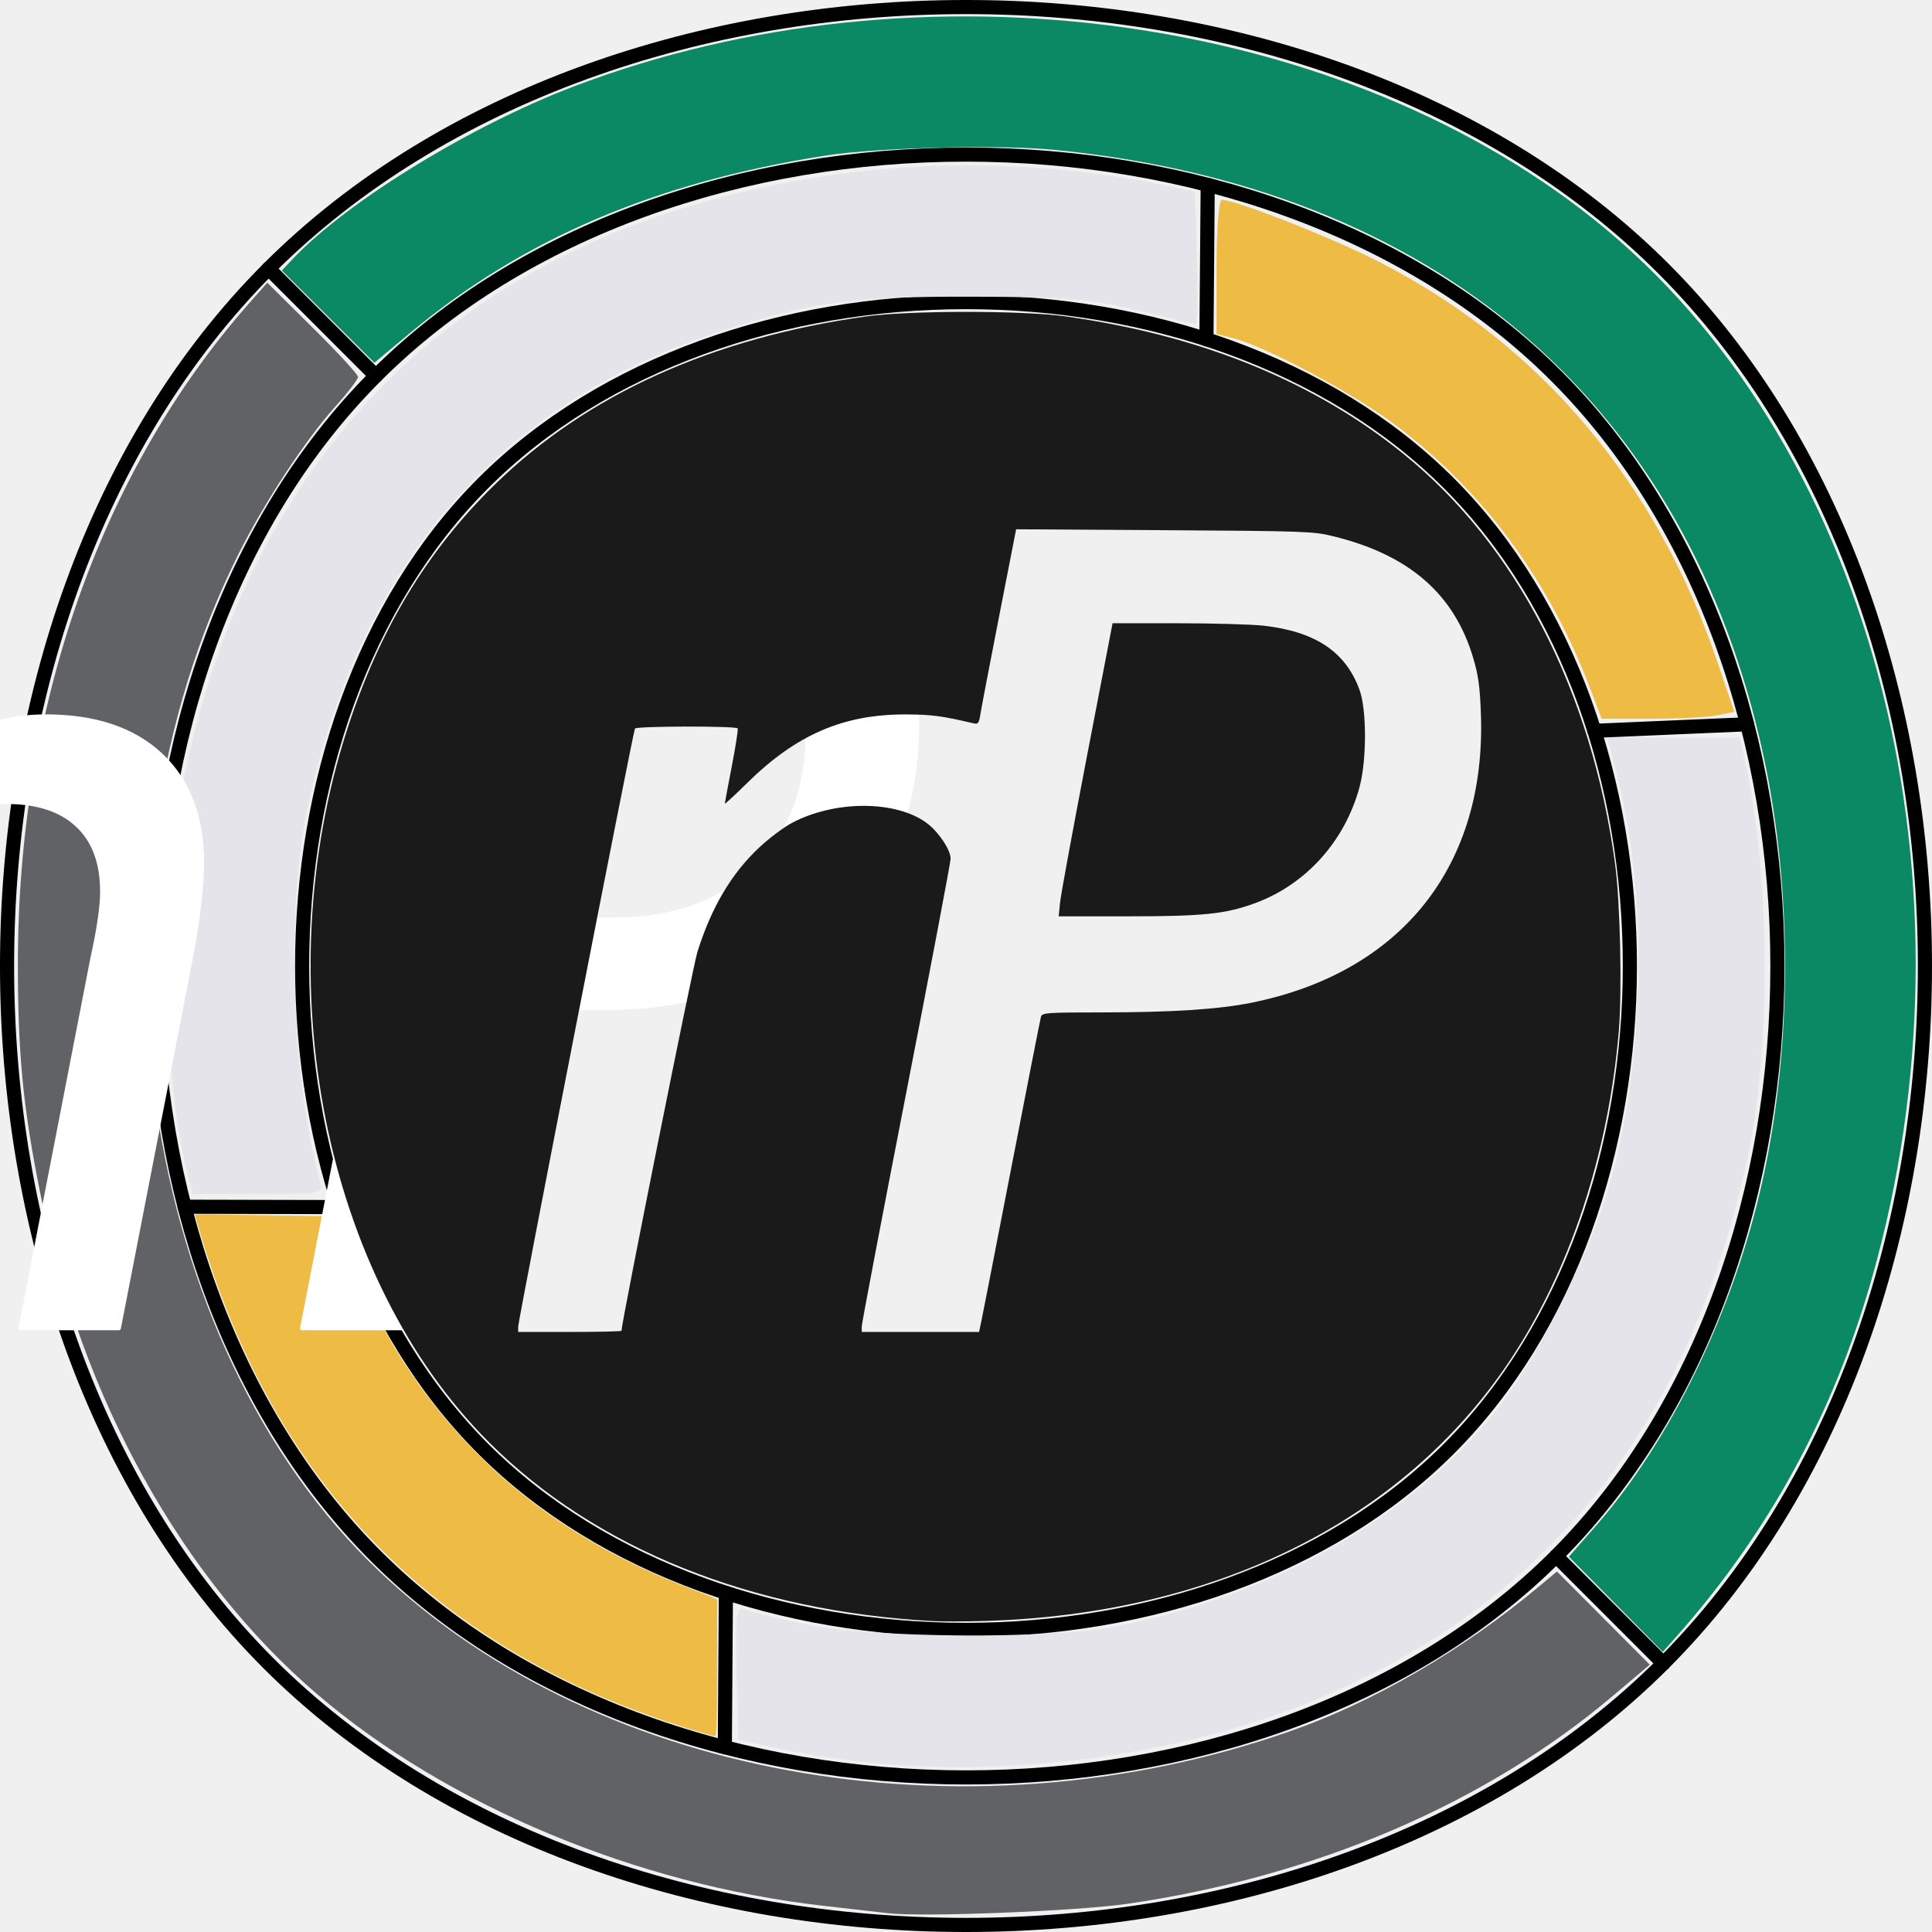
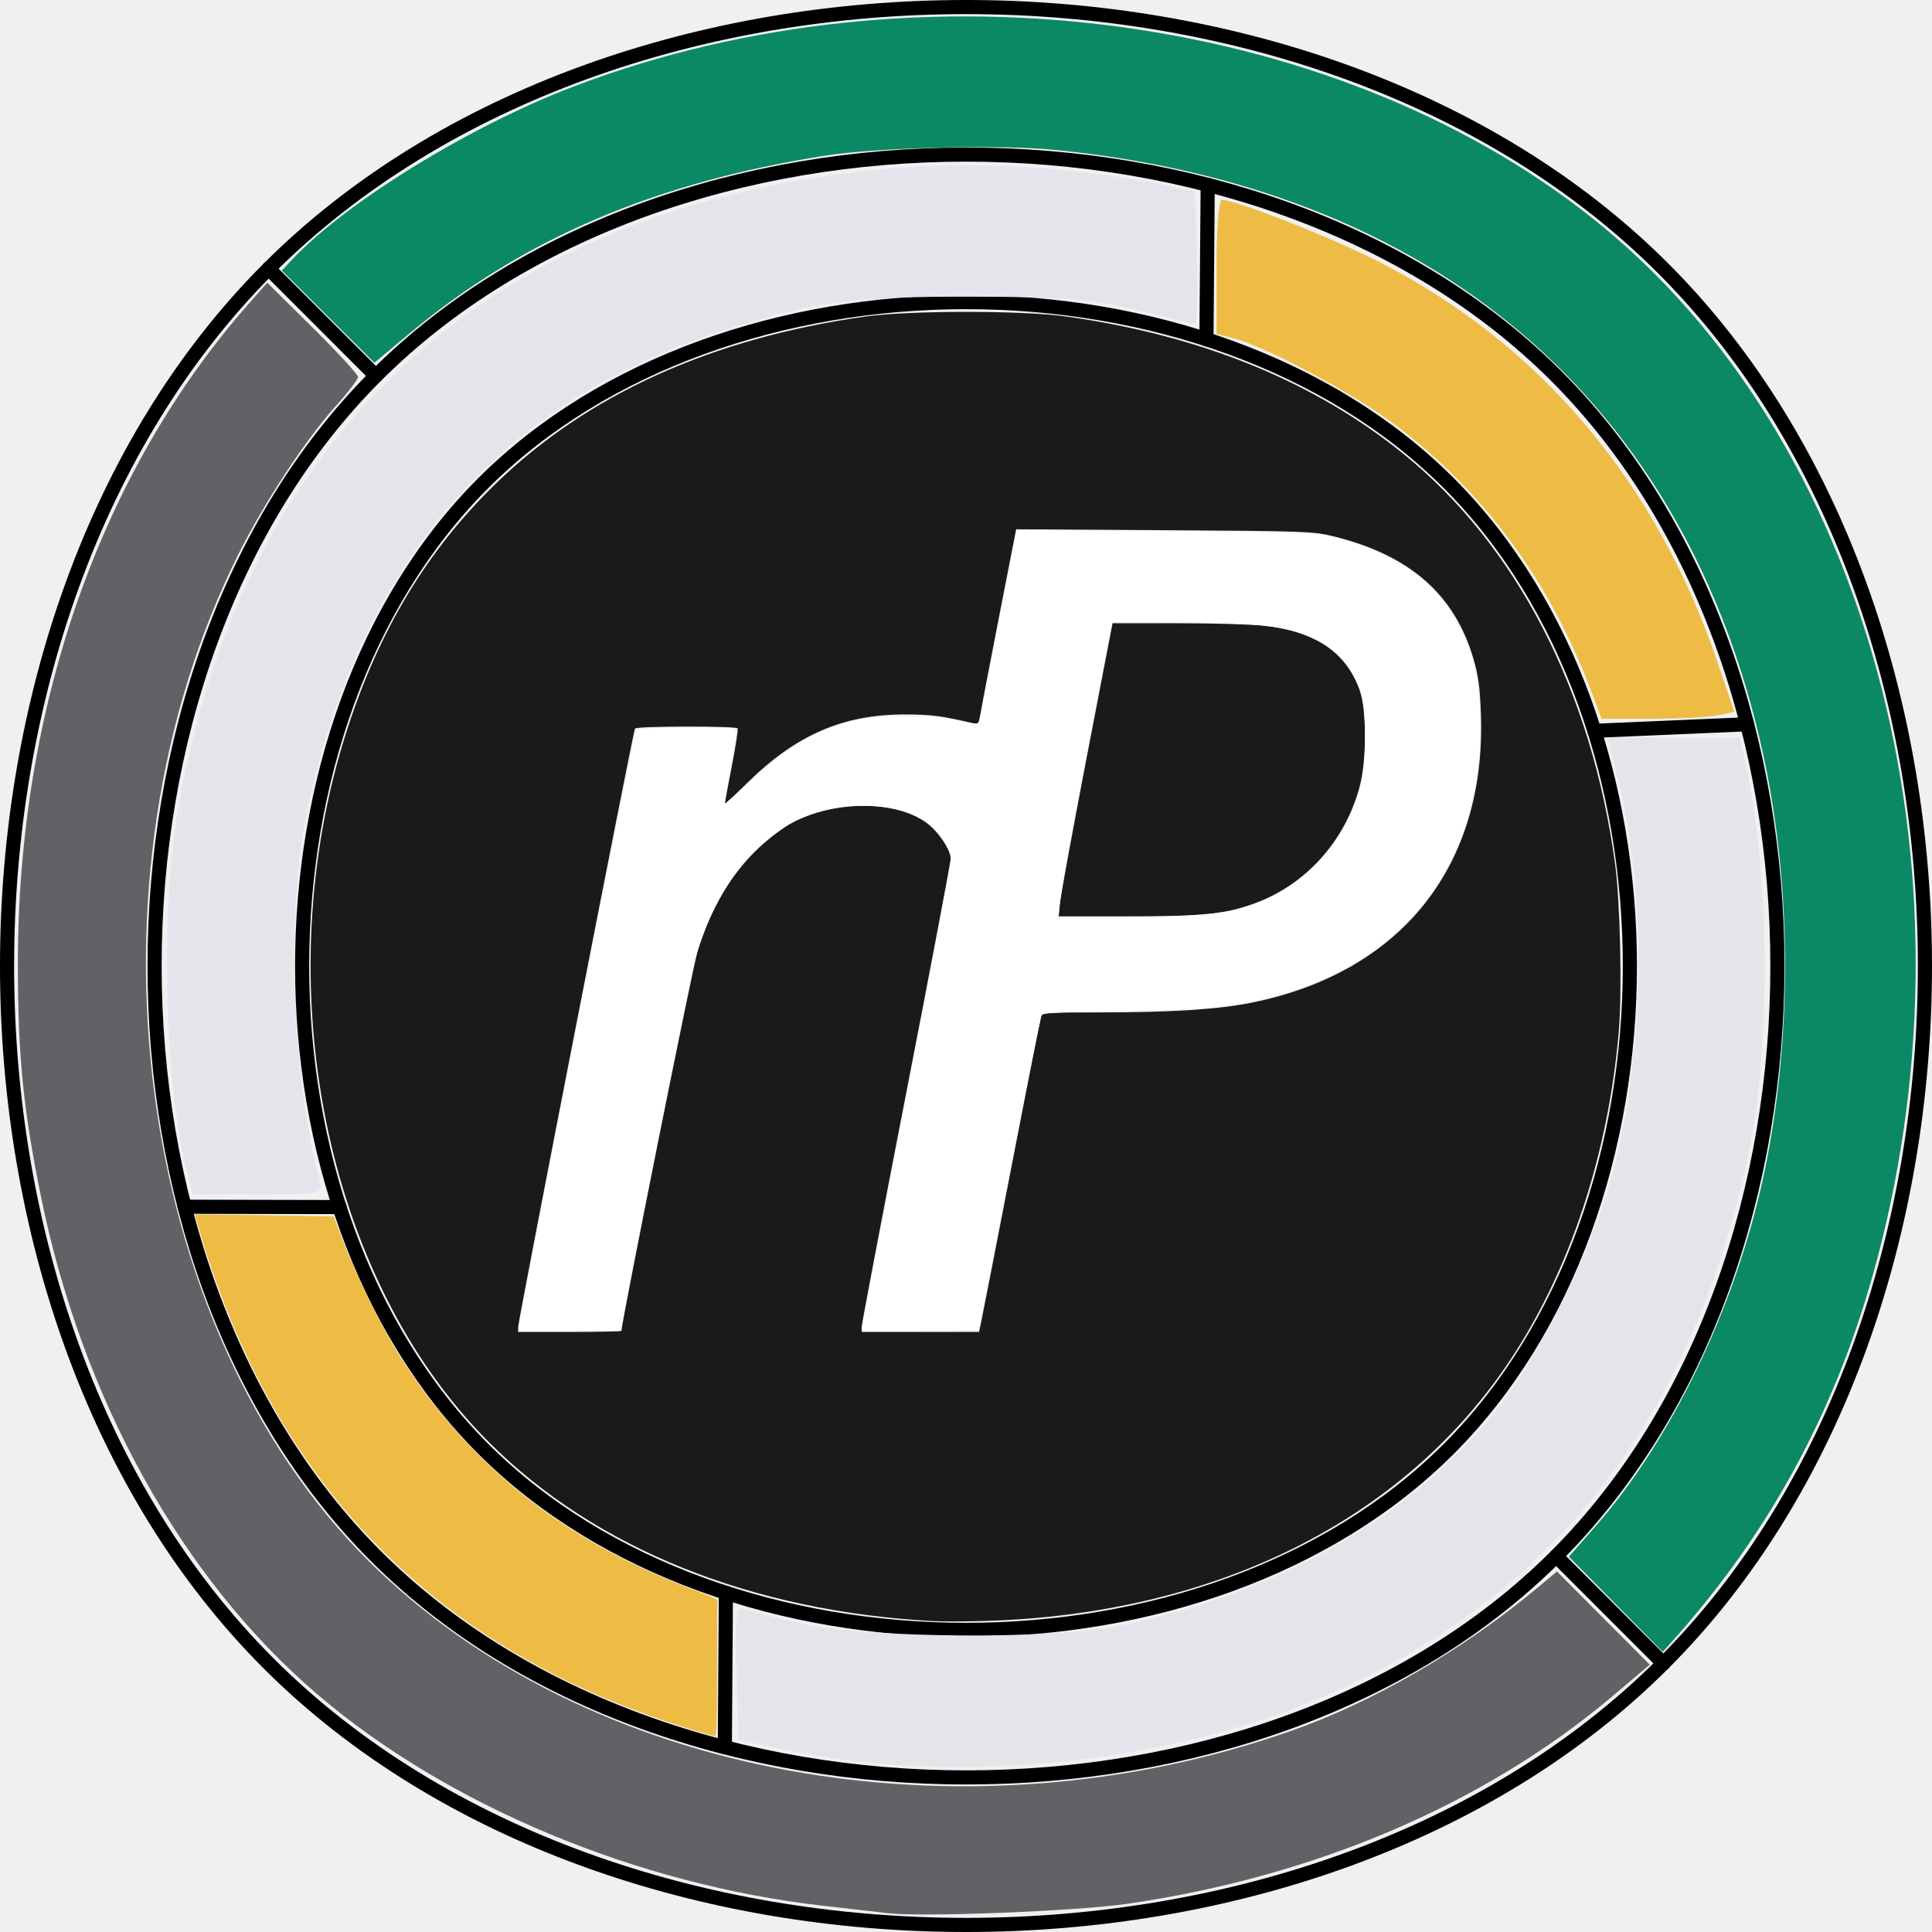
<svg xmlns="http://www.w3.org/2000/svg" width="507.228" height="507.228" viewBox="0 0 507.228 507.228" version="1.1" id="svg5" xml:space="preserve">
  <defs id="defs2" />
  <g id="layer1" transform="translate(-1.452817,-1.310932)">
    <path style="fill:none;stroke:#000000;stroke-width:3.707;stroke-linecap:round;stroke-linejoin:round;stroke-dasharray:none" d="m 128.31,128.167 c 63.385,-63.385 190.145,-63.385 253.521,0.001 63.376,63.386 63.376,190.144 -0.001,253.52 -63.377,63.376 -190.135,63.376 -253.52,-0.001 -63.385,-63.377 -63.385,-190.135 -2e-5,-253.52 z" id="path6133" />
    <path style="fill:none;stroke:#000000;stroke-width:3.707;stroke-linecap:round;stroke-linejoin:round;stroke-dasharray:none" d="M 100.141,99.998 C 177.61,22.529 332.539,22.529 410,100 c 77.461,77.471 77.461,232.397 -0.002,309.858 -77.462,77.461 -232.389,77.461 -309.858,-0.002 -77.469,-77.462 -77.469,-232.389 -1e-5,-309.858 z" id="path6137" />
    <path style="fill:none;stroke:#000000;stroke-width:3.707;stroke-linecap:round;stroke-linejoin:round;stroke-dasharray:none" d="m 71.972,71.829 c 91.554,-91.554 274.652,-91.554 366.197,0.002 91.545,91.555 91.545,274.65 -0.002,366.196 -91.547,91.545 -274.642,91.545 -366.196,-0.002 -91.554,-91.547 -91.554,-274.642 0,-366.195 z" id="path6867" />
    <path style="fill:none;stroke:#000000;stroke-width:3.707;stroke-linecap:round;stroke-linejoin:round;stroke-dasharray:none" d="m 191.748,460.047 c 0.094,-13.509 0.188,-27.027 0.282,-40.553" id="path7597" />
    <path style="fill:none;stroke:#000000;stroke-width:3.707;stroke-linecap:round;stroke-linejoin:round;stroke-dasharray:none" d="m 318.524,49.836 c -0.111,13.523 -0.222,27.039 -0.333,40.546" id="path8327" />
    <path style="fill:none;stroke:#000000;stroke-width:3.707;stroke-linecap:round;stroke-linejoin:round;stroke-dasharray:none" d="m 49.913,318.128 c 13.564,0.031 27.12,0.062 40.667,0.093" id="path17789" />
    <path style="fill:none;stroke:#000000;stroke-width:3.707;stroke-linecap:round;stroke-linejoin:round;stroke-dasharray:none" d="m 420.05,193.184 c 13.375,-0.574 26.743,-1.147 40.102,-1.721" id="path17793" />
    <path style="fill:none;stroke:#000000;stroke-width:3.707;stroke-linecap:round;stroke-linejoin:round;stroke-dasharray:none" d="m 71.972,71.829 c 0,0 28.169,28.169 28.169,28.169" id="path20709" />
    <path style="fill:none;stroke:#000000;stroke-width:3.707;stroke-linecap:round;stroke-linejoin:round;stroke-dasharray:none" d="m 409.998,409.858 c 0,0 28.169,28.169 28.169,28.169" id="path20713" />
    <path style="fill:#eebc45;fill-opacity:1;stroke:none;stroke-width:0.456" d="m 183.56,455.566 c -16.349,-5.043 -29.827,-10.698 -42.833,-17.971 -42.374,-23.694 -71.035,-60.666 -86.374,-111.419 -0.98,-3.242 -1.73,-5.946 -1.668,-6.009 0.063,-0.063 8.273,0.027 18.245,0.199 l 18.131,0.313 2.704,7.063 c 3.243,8.472 10.164,22.517 14.429,29.284 18.15,28.792 43.245,48.824 77.179,61.607 3.612,1.361 6.516,2.587 6.454,2.726 -0.063,0.139 -0.114,8.249 -0.114,18.023 0,13.924 -0.123,17.767 -0.57,17.75 -0.313,-0.01 -2.825,-0.717 -5.582,-1.567 z" id="path26690" />
    <path style="fill:#eebc45;fill-opacity:1;stroke:none;stroke-width:1.481" d="m 419.292,182.974 c -10.89,-29.009 -28.125,-52.497 -51.381,-70.021 -11.27,-8.492 -34.241,-20.746 -42.999,-22.938 l -4.072,-1.019 V 71.388 c 0,-9.735 0.609,-17.608 1.363,-17.608 3.741,0 29.162,10.032 41.579,16.409 42.256,21.701 72.626,57.772 88.715,105.37 l 4.278,12.656 -4.481,0.896 c -2.464,0.493 -10.304,0.896 -17.421,0.896 h -12.94 z" id="path31678" />
    <path style="fill:#e5e4ea;fill-opacity:1;stroke:none;stroke-width:1.62" d="m 226.016,463.672 c -6.284,-0.734 -15.759,-2.295 -21.056,-3.468 l -9.631,-2.134 -0.462,-17.573 c -0.401,-15.277 -0.136,-17.448 2.033,-16.615 1.372,0.527 8.504,2.254 15.849,3.839 16.904,3.648 64.306,4.019 81.382,0.636 40.594,-8.041 74.895,-26.914 97.686,-53.748 12.993,-15.298 27.792,-44.781 33.346,-66.431 8.168,-31.841 8.631,-72.597 1.16,-102.016 l -2.851,-11.228 h 17.396 17.396 l 1.645,7.694 c 6.284,29.393 6.481,73.925 0.453,102.094 -15.26,71.304 -53.271,118.533 -115.642,143.683 -34.889,14.068 -79.669,19.828 -118.704,15.268 z" id="path41478" />
    <path style="fill:#e5e4ea;fill-opacity:1;stroke:none;stroke-width:1.62" d="M 50.545,308.72 C 44.747,286.192 43.547,241.212 48.039,214.767 65.047,114.643 130.788,54.997 234.486,45.606 c 22.267,-2.017 49.132,-0.508 70.984,3.985 l 9.718,1.998 0.46,17.412 c 0.253,9.577 0.128,17.412 -0.277,17.412 -0.405,0 -7.172,-1.605 -15.037,-3.566 -11.997,-2.992 -18.997,-3.579 -43.455,-3.644 -31.759,-0.085 -42.506,1.393 -66.408,9.136 -57.8,18.722 -94.361,60.787 -108.135,124.413 -5.829,26.926 -4.473,70.648 3.052,98.398 0.979,3.612 0.836,3.644 -16.145,3.644 H 52.109 Z" id="path45758" />
    <path style="fill:#0b8965;fill-opacity:1;stroke:none;stroke-width:1.016" d="m 425.68,422.503 -12.33,-12.495 7.116,-8.126 c 19.817,-22.631 36.313,-56.874 43.795,-90.913 7.725,-35.144 7.793,-76.021 0.186,-111.205 C 444.403,107.06 378.155,50.453 278.229,40.648 263.741,39.226 231.639,40.04 218.092,42.173 173.296,49.225 138.59,64.077 108.895,88.904 L 99.753,96.548 87.598,84.433 75.444,72.318 78.456,69.143 C 92.615,54.219 124.997,34.354 151.912,24.079 243.072,-10.719 355.043,4.742 423.116,61.527 c 70.739,59.009 99.308,171.984 69.704,275.644 -10.187,35.672 -27.095,66.59 -51.385,93.966 l -3.426,3.861 z" id="path53502" />
    <path style="fill:#616266;fill-opacity:1;stroke:none;stroke-width:1.313" d="m 234.674,503.612 c -2.528,-0.295 -10.212,-1.177 -17.075,-1.958 C 168.605,496.073 118.895,475.308 84.818,446.187 49.096,415.66 22.879,368.325 12.086,314.871 7.538,292.346 6.157,278.324 6.145,254.56 6.107,187.086 27.793,125.147 66.979,80.788 l 4.641,-5.254 11.914,11.794 c 6.553,6.487 11.914,12.31 11.914,12.942 0,0.631 -2.679,4.128 -5.953,7.769 -7.872,8.756 -18.733,25.311 -25.512,38.887 -42.682,85.483 -27.515,202.696 34.18,264.151 57.011,56.789 155.855,75.015 242.244,44.669 21.711,-7.627 45.005,-21.168 64.777,-37.657 l 5.032,-4.197 12.182,12.232 12.182,12.232 -9.653,8.16 c -33.549,28.36 -78.091,47.445 -127.465,54.615 -13.31,1.933 -53.785,3.531 -62.788,2.479 z" id="path54968" />
-     <text xml:space="preserve" style="font-size:286.695px;font-family:Cantarell;-inkscape-font-specification:Cantarell;fill:#000000;fill-opacity:1;stroke:#000000;stroke-width:1.12;stroke-linecap:round;stroke-linejoin:round;stroke-dasharray:none" x="260" y="350" id="text60202">
-       <tspan id="tspan60200" x="260" y="350" style="font-style:italic;font-variant:normal;font-weight:normal;font-stretch:normal;font-size:286.695px;font-family:monospace;-inkscape-font-specification:'monospace Italic';text-align:center;text-anchor:middle;fill:#ffffff;fill-opacity:1;stroke:#ffffff;stroke-width:1.12;stroke-opacity:1" dx="0 -77.8">nP</tspan>
-     </text>
    <path style="fill:#1a1a1a;fill-opacity:1;stroke:none;stroke-width:0.631" d="M 246.614,426.925 C 198.869,424.394 157.823,407.901 129.904,380.029 86.642,336.842 71.162,259.415 92.524,193.074 c 8.509,-26.426 21.075,-47.258 39.069,-64.766 24.041,-23.394 56.794,-38.208 97.046,-43.894 11.459,-1.619 41.242,-1.63 52.666,-0.02 35.545,5.01 65.106,17.05 88.617,36.095 29.673,24.036 49.346,62.119 55.541,107.518 1.36,9.964 1.883,33.61 0.977,44.172 -2.767,32.269 -12.878,62.77 -28.636,86.388 -28.08,42.086 -77.577,66.598 -137.944,68.314 -5.03,0.143 -10.99,0.162 -13.245,0.043 z m -81.994,-76.224 c 0,-2.15 18.744,-95.689 19.936,-99.489 3.679,-11.726 8.938,-20.593 16.278,-27.448 2.553,-2.384 6.358,-5.25 8.456,-6.368 11.225,-5.983 27.168,-6.024 35.358,-0.091 3.112,2.254 6.381,7.093 6.381,9.444 0,0.906 -5.251,28.595 -11.668,61.53 -6.417,32.935 -11.668,60.521 -11.668,61.302 l -6.1e-4,1.419 h 15.401 15.401 l 0.639,-2.996 c 0.351,-1.648 3.937,-20.026 7.969,-40.84 4.031,-20.814 7.476,-38.34 7.655,-38.947 0.299,-1.012 1.614,-1.104 15.894,-1.109 18.537,-0.007 30.792,-0.802 39.469,-2.562 39.397,-7.99 61.616,-36.06 60.125,-75.958 -0.263,-7.037 -0.671,-9.983 -2.008,-14.507 -4.977,-16.833 -16.824,-27.123 -36.854,-32.009 -5.151,-1.256 -7.416,-1.336 -44.292,-1.565 l -38.864,-0.24 -4.476,22.899 c -2.462,12.594 -4.668,24.13 -4.904,25.636 -0.371,2.374 -0.605,2.695 -1.758,2.424 -8.406,-1.977 -11.022,-2.322 -17.799,-2.348 -16.392,-0.063 -28.784,5.294 -41.715,18.033 -3.209,3.161 -5.832,5.582 -5.829,5.381 0.003,-0.202 0.83,-4.62 1.838,-9.819 1.008,-5.199 1.698,-9.669 1.534,-9.934 -0.407,-0.659 -26.558,-0.615 -26.966,0.046 -0.474,0.767 -30.654,155.356 -30.654,157.017 v 1.398 h 13.561 c 7.458,0 13.561,-0.135 13.561,-0.299 z" id="path70083" />
    <path style="fill:#1a1a1a;fill-opacity:1;stroke:none;stroke-width:0.631" d="m 279.764,238.257 c 0.2,-1.995 3.383,-19.308 7.073,-38.474 l 6.71,-34.848 17.058,0.005 c 9.382,0.003 19.568,0.293 22.637,0.644 13.595,1.558 21.479,6.838 25.141,16.839 1.914,5.228 1.907,18.529 -0.014,25.582 -3.885,14.263 -14.16,25.616 -27.596,30.493 -7.698,2.794 -13.487,3.385 -33.158,3.385 h -18.214 z" id="path70085" />
+     <path style="fill:#ffffff;stroke-width:0.446" d="m 136.357,347.728 c 3.995,-22.548 30.169,-155.63 30.717,-156.179 0.405,-0.406 23.583,-0.74 25.09,-0.362 1.41,0.354 1.382,0.983 -0.49,11.19 -0.85,4.635 -1.466,8.507 -1.369,8.604 0.098,0.097 2.903,-2.336 6.235,-5.408 9.095,-8.386 15.106,-12.287 23.077,-14.975 6.184,-2.086 9.262,-2.509 18.226,-2.509 7.017,0 9.04,0.163 13.49,1.087 2.879,0.598 5.37,0.952 5.536,0.786 0.165,-0.165 1.35,-5.775 2.633,-12.466 1.283,-6.691 3.483,-18.039 4.89,-25.217 l 2.558,-13.052 19.249,0.032 c 10.587,0.018 28.385,0.201 39.552,0.407 18.392,0.34 20.655,0.463 24.04,1.313 20.277,5.09 31.91,15.309 36.855,32.374 2.05,7.074 2.549,20.575 1.122,30.354 -4.992,34.207 -30.348,56.537 -68.934,60.71 -4.371,0.473 -13.31,0.832 -25.762,1.035 -12.346,0.202 -19.235,0.477 -19.539,0.781 -0.356,0.356 -16.457,81.213 -16.494,82.835 -0.004,0.184 -6.951,0.335 -15.438,0.335 h -15.431 l 0.254,-1.227 c 0.14,-0.675 1.252,-6.548 2.471,-13.052 1.219,-6.504 5.634,-29.544 9.811,-51.199 4.177,-21.656 8.418,-43.81 9.425,-49.231 l 1.831,-9.857 -1.188,-2.428 c -3.5,-7.154 -11.051,-10.873 -22.088,-10.877 -9.097,-0.004 -16.674,2.387 -23.269,7.341 -6.657,5 -11.582,11.012 -15.82,19.31 -2.86,5.6 -4.538,10.693 -6.43,19.52 -2.568,11.979 -12.508,61.468 -15.371,76.529 -1.376,7.24 -2.601,13.616 -2.72,14.168 l -0.218,1.004 H 149.46 136.061 Z M 309.017,240.527 c 12.694,-0.559 17.914,-1.646 24.98,-5.201 12.498,-6.288 21.764,-18.895 23.897,-32.512 0.646,-4.124 0.641,-14.891 -0.009,-18.528 -1.697,-9.5 -8.606,-16.22 -19.534,-18.999 -5.255,-1.336 -15.84,-1.94 -34.301,-1.955 l -12.106,-0.01 -1.37,7.028 c -9.178,47.094 -12.918,67.934 -12.615,70.282 0.06,0.462 19.684,0.396 31.056,-0.105 z" id="path397" transform="translate(1.452817,1.310932)" />
  </g>
</svg>
